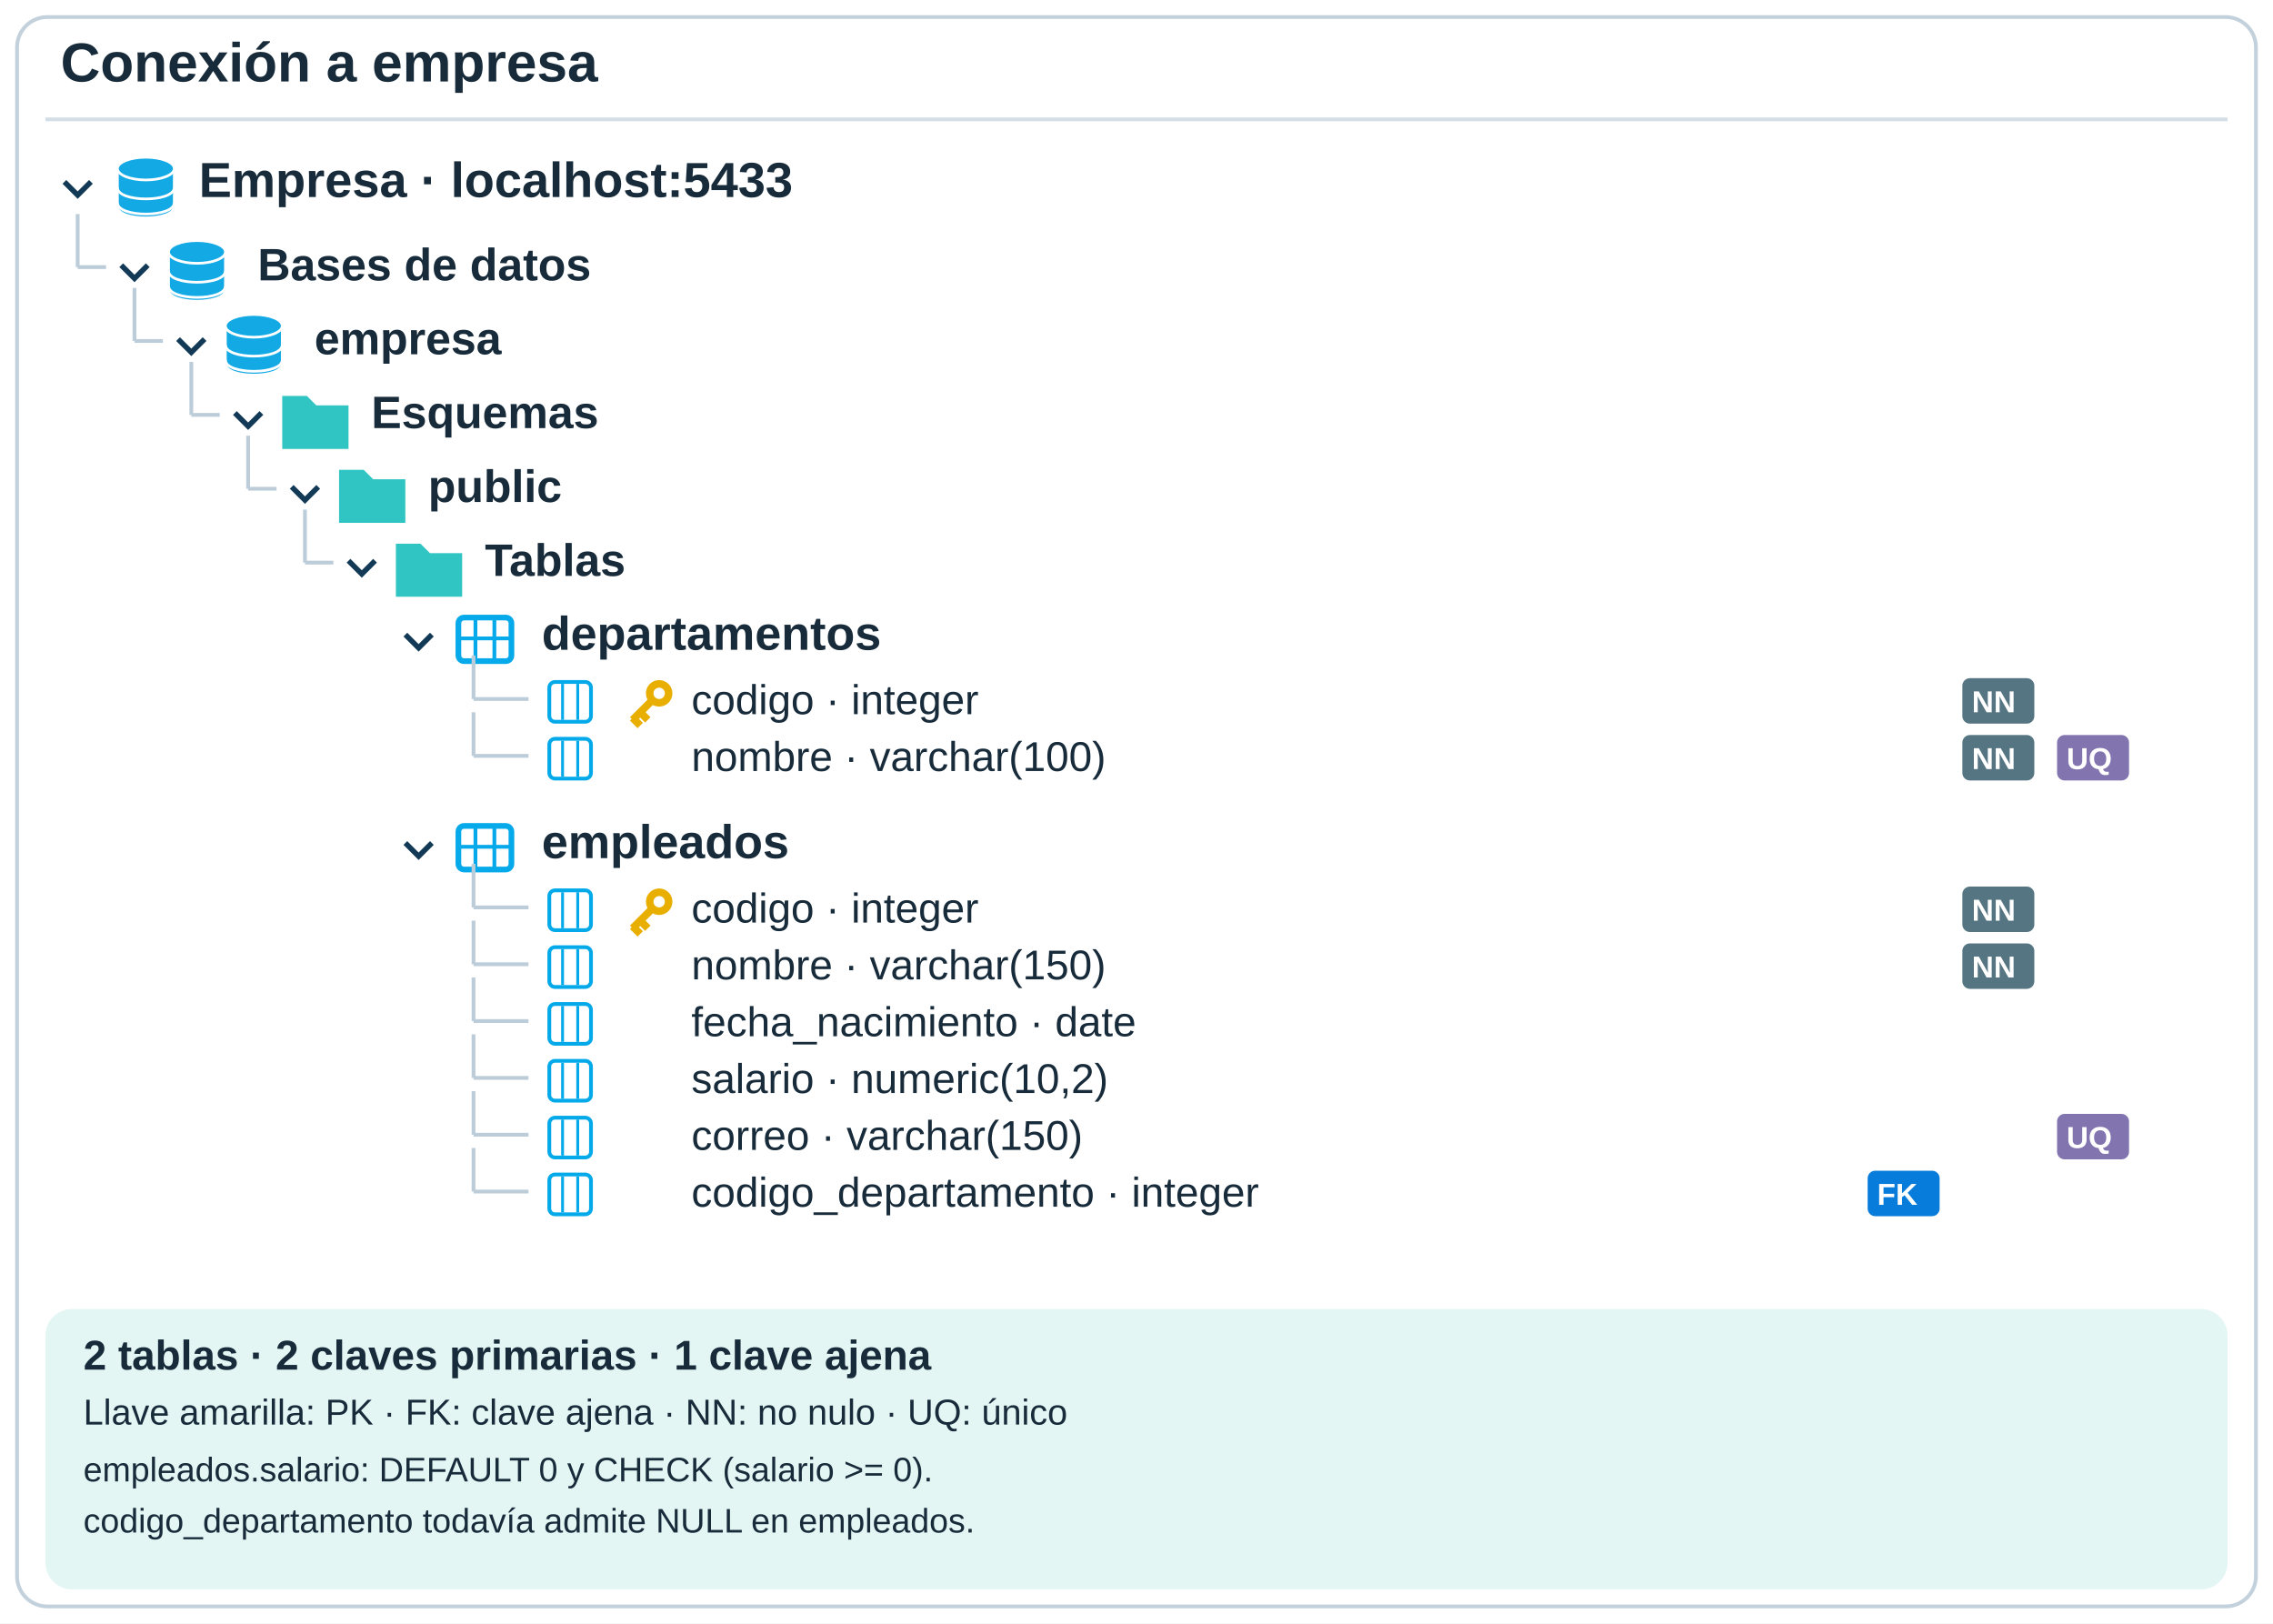
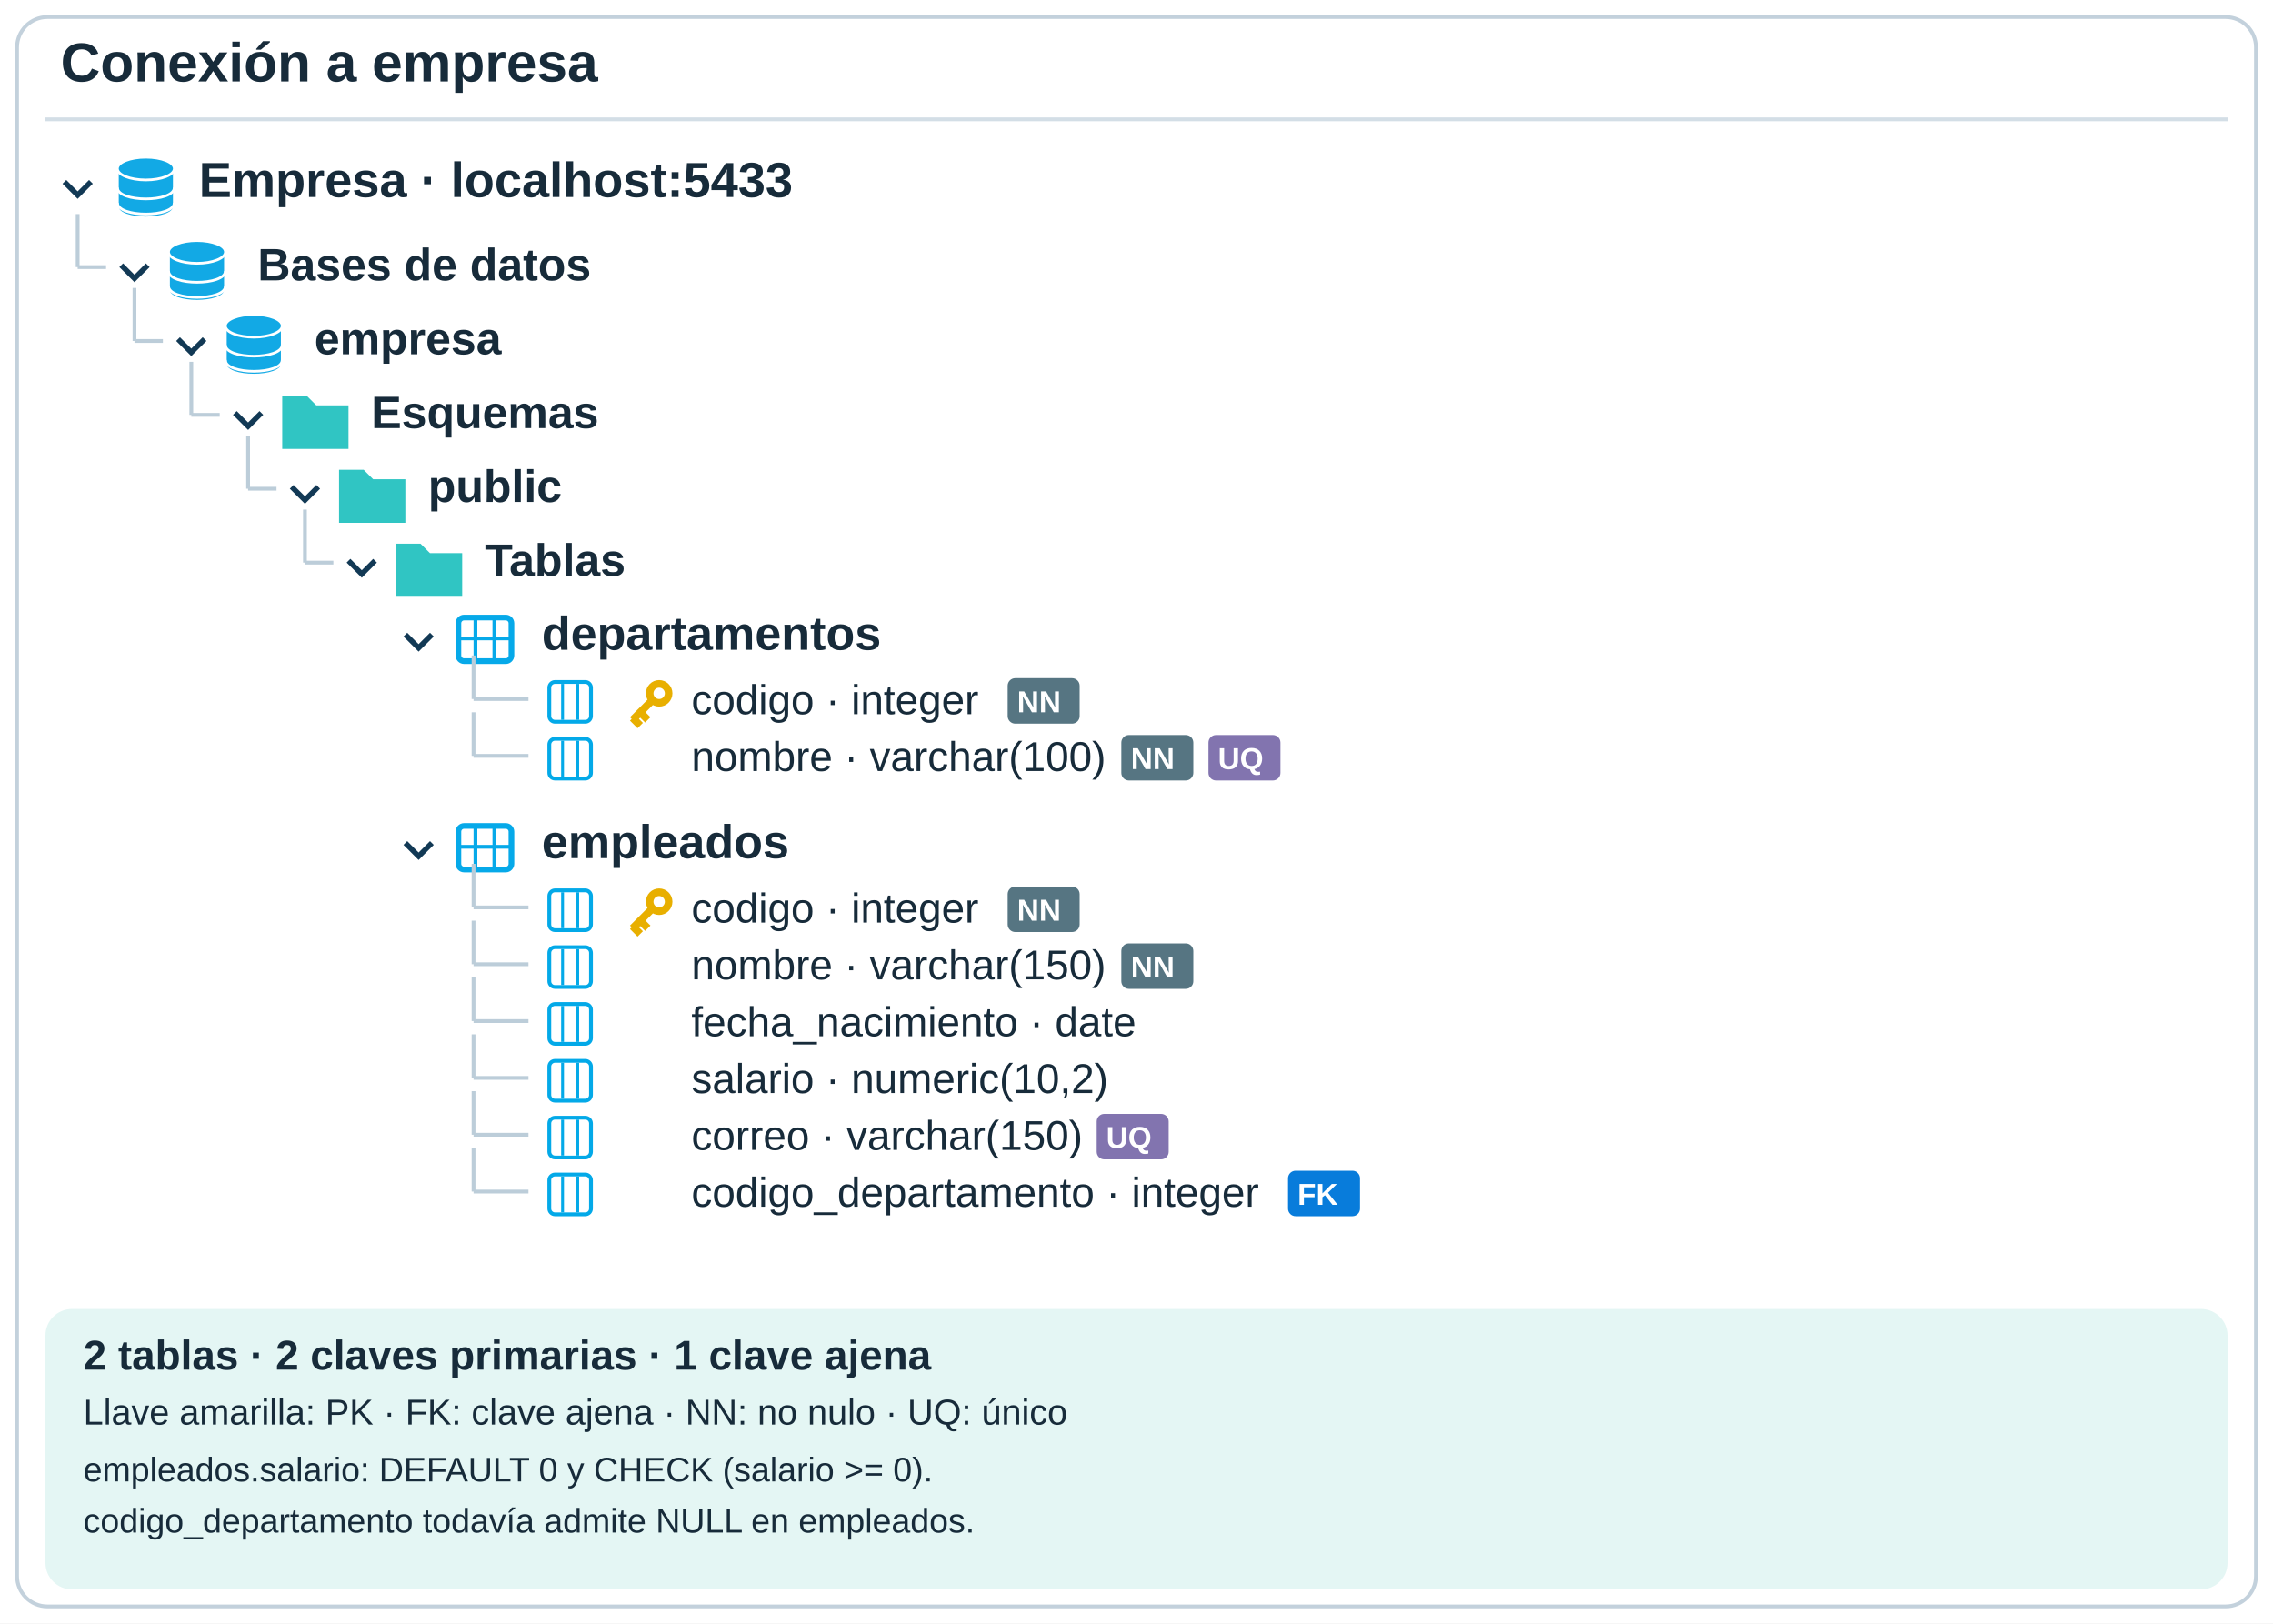
<svg xmlns="http://www.w3.org/2000/svg" width="1200" height="857" viewBox="0 0 1200 857">
  <rect width="100%" height="100%" fill="white" />
  <rect x="9" y="9" width="1182" height="839" rx="16" fill="none" stroke="#c3d1dc" stroke-width="2" />
  <text x="32" y="43" font-family="Segoe UI, Arial, sans-serif" font-size="29" font-weight="700" fill="#172b3a">Conexión a empresa</text>
  <path d="M24 63H1176" stroke="#d3dee6" stroke-width="2" />
  <path d="M34 96l7 7 7-7" fill="none" stroke="#123955" stroke-width="2.8" />
  <g fill="#12a9e5" stroke="white" stroke-width="1.4">
    <path d="M62 89v20c0 8 30 8 30 0v-20Z" />
    <ellipse cx="77" cy="89" rx="15" ry="6" />
    <path d="M62 99c0 8 30 8 30 0M62 107c0 8 30 8 30 0" fill="none" />
  </g>
  <text x="105" y="104" font-family="Segoe UI, Arial, sans-serif" font-size="26" font-weight="700" fill="#172b3a">Empresa · localhost:5433</text>
  <path d="M41 113H41V141" fill="none" stroke="#bccdd9" stroke-width="2" />
  <path d="M41 141H56V141" fill="none" stroke="#bccdd9" stroke-width="2" />
  <path d="M64 140l7 7 7-7" fill="none" stroke="#123955" stroke-width="2.8" />
  <g fill="#12a9e5" stroke="white" stroke-width="1.4">
    <path d="M89 133v20c0 8 30 8 30 0v-20Z" />
    <ellipse cx="104" cy="133" rx="15" ry="6" />
    <path d="M89 143c0 8 30 8 30 0M89 151c0 8 30 8 30 0" fill="none" />
  </g>
  <text x="136" y="148" font-family="Segoe UI, Arial, sans-serif" font-size="24" font-weight="700" fill="#172b3a">Bases de datos</text>
  <path d="M71 152H71V180" fill="none" stroke="#bccdd9" stroke-width="2" />
  <path d="M71 180H86V180" fill="none" stroke="#bccdd9" stroke-width="2" />
  <path d="M94 179l7 7 7-7" fill="none" stroke="#123955" stroke-width="2.8" />
  <g fill="#12a9e5" stroke="white" stroke-width="1.4">
    <path d="M119 172v20c0 8 30 8 30 0v-20Z" />
    <ellipse cx="134" cy="172" rx="15" ry="6" />
    <path d="M119 182c0 8 30 8 30 0M119 190c0 8 30 8 30 0" fill="none" />
  </g>
  <text x="166" y="187" font-family="Segoe UI, Arial, sans-serif" font-size="24" font-weight="700" fill="#172b3a">empresa</text>
  <path d="M101 191H101V219" fill="none" stroke="#bccdd9" stroke-width="2" />
  <path d="M101 219H116V219" fill="none" stroke="#bccdd9" stroke-width="2" />
  <path d="M124 218l7 7 7-7" fill="none" stroke="#123955" stroke-width="2.8" />
  <path d="M149 209h13l5 5h17v23h-35Z" fill="#30c5c3" />
  <text x="196" y="226" font-family="Segoe UI, Arial, sans-serif" font-size="24" font-weight="700" fill="#172b3a">Esquemas</text>
  <path d="M131 230H131V258" fill="none" stroke="#bccdd9" stroke-width="2" />
  <path d="M131 258H146V258" fill="none" stroke="#bccdd9" stroke-width="2" />
  <path d="M154 257l7 7 7-7" fill="none" stroke="#123955" stroke-width="2.8" />
  <path d="M179 248h13l5 5h17v23h-35Z" fill="#30c5c3" />
  <text x="226" y="265" font-family="Segoe UI, Arial, sans-serif" font-size="24" font-weight="700" fill="#172b3a">public</text>
  <path d="M161 269H161V297" fill="none" stroke="#bccdd9" stroke-width="2" />
  <path d="M161 297H176V297" fill="none" stroke="#bccdd9" stroke-width="2" />
  <path d="M184 296l7 7 7-7" fill="none" stroke="#123955" stroke-width="2.8" />
  <path d="M209 287h13l5 5h17v23h-35Z" fill="#30c5c3" />
  <text x="256" y="304" font-family="Segoe UI, Arial, sans-serif" font-size="24" font-weight="700" fill="#172b3a">Tablas</text>
  <path d="M214 335l7 7 7-7" fill="none" stroke="#123955" stroke-width="2.8" />
  <rect x="242" y="326" width="28" height="23" rx="3" fill="none" stroke="#06a9e9" stroke-width="3" />
  <path d="M251 327v21m10-21v21M243 337h26" stroke="#06a9e9" stroke-width="2" />
  <text x="286" y="343" font-family="Segoe UI, Arial, sans-serif" font-size="25" font-weight="700" fill="#172b3a">departamentos</text>
  <path d="M250 346H250V369" fill="none" stroke="#bccdd9" stroke-width="2" />
  <path d="M250 369H279V369" fill="none" stroke="#bccdd9" stroke-width="2" />
  <rect x="290" y="360" width="22" height="21" rx="3" fill="none" stroke="#03a9e8" stroke-width="2" />
  <path d="M297 361v19m8-19v19" stroke="#03a9e8" stroke-width="1.5" />
  <g stroke="#e8af00" stroke-width="4" fill="none">
    <circle cx="348" cy="366" r="5" />
    <path d="M344 370l-10 10m4-4 4 4m-8-1 4 4" />
  </g>
  <text x="365" y="377" font-family="Segoe UI, Arial, sans-serif" font-size="22" font-weight="400" fill="#172b3a">codigo · integer</text>
-   <rect x="1036" y="358" width="38" height="24" rx="4" fill="#567582" />
-   <text x="1041" y="376" font-family="Segoe UI, Arial, sans-serif" font-size="16" font-weight="700" fill="#fff">NN</text>
+   <rect x="532" y="358" width="38" height="24" rx="4" fill="#567582" />
+   <text x="537" y="376" font-family="Segoe UI, Arial, sans-serif" font-size="16" font-weight="700" fill="#fff">NN</text>
  <path d="M250 376H250V399" fill="none" stroke="#bccdd9" stroke-width="2" />
  <path d="M250 399H279V399" fill="none" stroke="#bccdd9" stroke-width="2" />
  <rect x="290" y="390" width="22" height="21" rx="3" fill="none" stroke="#03a9e8" stroke-width="2" />
  <path d="M297 391v19m8-19v19" stroke="#03a9e8" stroke-width="1.5" />
  <text x="365" y="407" font-family="Segoe UI, Arial, sans-serif" font-size="22" font-weight="400" fill="#172b3a">nombre · varchar(100)</text>
-   <rect x="1036" y="388" width="38" height="24" rx="4" fill="#567582" />
-   <text x="1041" y="406" font-family="Segoe UI, Arial, sans-serif" font-size="16" font-weight="700" fill="#fff">NN</text>
-   <rect x="1086" y="388" width="38" height="24" rx="4" fill="#8274af" />
-   <text x="1091" y="406" font-family="Segoe UI, Arial, sans-serif" font-size="16" font-weight="700" fill="#fff">UQ</text>
+   <rect x="592" y="388" width="38" height="24" rx="4" fill="#567582" />
+   <text x="597" y="406" font-family="Segoe UI, Arial, sans-serif" font-size="16" font-weight="700" fill="#fff">NN</text>
+   <rect x="638" y="388" width="38" height="24" rx="4" fill="#8274af" />
+   <text x="643" y="406" font-family="Segoe UI, Arial, sans-serif" font-size="16" font-weight="700" fill="#fff">UQ</text>
  <path d="M214 445l7 7 7-7" fill="none" stroke="#123955" stroke-width="2.8" />
  <rect x="242" y="436" width="28" height="23" rx="3" fill="none" stroke="#06a9e9" stroke-width="3" />
  <path d="M251 437v21m10-21v21M243 447h26" stroke="#06a9e9" stroke-width="2" />
  <text x="286" y="453" font-family="Segoe UI, Arial, sans-serif" font-size="25" font-weight="700" fill="#172b3a">empleados</text>
  <path d="M250 456H250V479" fill="none" stroke="#bccdd9" stroke-width="2" />
  <path d="M250 479H279V479" fill="none" stroke="#bccdd9" stroke-width="2" />
  <rect x="290" y="470" width="22" height="21" rx="3" fill="none" stroke="#03a9e8" stroke-width="2" />
  <path d="M297 471v19m8-19v19" stroke="#03a9e8" stroke-width="1.5" />
  <g stroke="#e8af00" stroke-width="4" fill="none">
    <circle cx="348" cy="476" r="5" />
    <path d="M344 480l-10 10m4-4 4 4m-8-1 4 4" />
  </g>
  <text x="365" y="487" font-family="Segoe UI, Arial, sans-serif" font-size="22" font-weight="400" fill="#172b3a">codigo · integer</text>
-   <rect x="1036" y="468" width="38" height="24" rx="4" fill="#567582" />
-   <text x="1041" y="486" font-family="Segoe UI, Arial, sans-serif" font-size="16" font-weight="700" fill="#fff">NN</text>
+   <rect x="532" y="468" width="38" height="24" rx="4" fill="#567582" />
+   <text x="537" y="486" font-family="Segoe UI, Arial, sans-serif" font-size="16" font-weight="700" fill="#fff">NN</text>
  <path d="M250 486H250V509" fill="none" stroke="#bccdd9" stroke-width="2" />
  <path d="M250 509H279V509" fill="none" stroke="#bccdd9" stroke-width="2" />
  <rect x="290" y="500" width="22" height="21" rx="3" fill="none" stroke="#03a9e8" stroke-width="2" />
  <path d="M297 501v19m8-19v19" stroke="#03a9e8" stroke-width="1.5" />
  <text x="365" y="517" font-family="Segoe UI, Arial, sans-serif" font-size="22" font-weight="400" fill="#172b3a">nombre · varchar(150)</text>
-   <rect x="1036" y="498" width="38" height="24" rx="4" fill="#567582" />
-   <text x="1041" y="516" font-family="Segoe UI, Arial, sans-serif" font-size="16" font-weight="700" fill="#fff">NN</text>
+   <rect x="592" y="498" width="38" height="24" rx="4" fill="#567582" />
+   <text x="597" y="516" font-family="Segoe UI, Arial, sans-serif" font-size="16" font-weight="700" fill="#fff">NN</text>
  <path d="M250 516H250V539" fill="none" stroke="#bccdd9" stroke-width="2" />
  <path d="M250 539H279V539" fill="none" stroke="#bccdd9" stroke-width="2" />
  <rect x="290" y="530" width="22" height="21" rx="3" fill="none" stroke="#03a9e8" stroke-width="2" />
  <path d="M297 531v19m8-19v19" stroke="#03a9e8" stroke-width="1.5" />
  <text x="365" y="547" font-family="Segoe UI, Arial, sans-serif" font-size="22" font-weight="400" fill="#172b3a">fecha_nacimiento · date</text>
  <path d="M250 546H250V569" fill="none" stroke="#bccdd9" stroke-width="2" />
  <path d="M250 569H279V569" fill="none" stroke="#bccdd9" stroke-width="2" />
  <rect x="290" y="560" width="22" height="21" rx="3" fill="none" stroke="#03a9e8" stroke-width="2" />
  <path d="M297 561v19m8-19v19" stroke="#03a9e8" stroke-width="1.5" />
  <text x="365" y="577" font-family="Segoe UI, Arial, sans-serif" font-size="22" font-weight="400" fill="#172b3a">salario · numeric(10,2)</text>
  <path d="M250 576H250V599" fill="none" stroke="#bccdd9" stroke-width="2" />
  <path d="M250 599H279V599" fill="none" stroke="#bccdd9" stroke-width="2" />
  <rect x="290" y="590" width="22" height="21" rx="3" fill="none" stroke="#03a9e8" stroke-width="2" />
  <path d="M297 591v19m8-19v19" stroke="#03a9e8" stroke-width="1.5" />
  <text x="365" y="607" font-family="Segoe UI, Arial, sans-serif" font-size="22" font-weight="400" fill="#172b3a">correo · varchar(150)</text>
-   <rect x="1086" y="588" width="38" height="24" rx="4" fill="#8274af" />
-   <text x="1091" y="606" font-family="Segoe UI, Arial, sans-serif" font-size="16" font-weight="700" fill="#fff">UQ</text>
+   <rect x="579" y="588" width="38" height="24" rx="4" fill="#8274af" />
+   <text x="584" y="606" font-family="Segoe UI, Arial, sans-serif" font-size="16" font-weight="700" fill="#fff">UQ</text>
  <path d="M250 606H250V629" fill="none" stroke="#bccdd9" stroke-width="2" />
  <path d="M250 629H279V629" fill="none" stroke="#bccdd9" stroke-width="2" />
  <rect x="290" y="620" width="22" height="21" rx="3" fill="none" stroke="#03a9e8" stroke-width="2" />
  <path d="M297 621v19m8-19v19" stroke="#03a9e8" stroke-width="1.5" />
  <text x="365" y="637" font-family="Segoe UI, Arial, sans-serif" font-size="22" font-weight="400" fill="#172b3a">codigo_departamento · integer</text>
-   <rect x="986" y="618" width="38" height="24" rx="4" fill="#087cdb" />
-   <text x="991" y="636" font-family="Segoe UI, Arial, sans-serif" font-size="16" font-weight="700" fill="#fff">FK</text>
+   <rect x="680" y="618" width="38" height="24" rx="4" fill="#087cdb" />
+   <text x="685" y="636" font-family="Segoe UI, Arial, sans-serif" font-size="16" font-weight="700" fill="#fff">FK</text>
  <rect x="24" y="691" width="1152" height="148" rx="14" fill="#e4f6f4" />
  <text x="44" y="723" font-family="Segoe UI, Arial, sans-serif" font-size="22" font-weight="700" fill="#172b3a">2 tablas · 2 claves primarias · 1 clave ajena</text>
  <text x="44" y="752" font-family="Segoe UI, Arial, sans-serif" font-size="19" font-weight="400" fill="#172b3a">Llave amarilla: PK · FK: clave ajena · NN: no nulo · UQ: único</text>
  <text x="44" y="782" font-family="Segoe UI, Arial, sans-serif" font-size="18" font-weight="400" fill="#172b3a">empleados.salario: DEFAULT 0 y CHECK (salario &gt;= 0).</text>
  <text x="44" y="809" font-family="Segoe UI, Arial, sans-serif" font-size="18" font-weight="400" fill="#172b3a">codigo_departamento todavía admite NULL en empleados.</text>
</svg>
